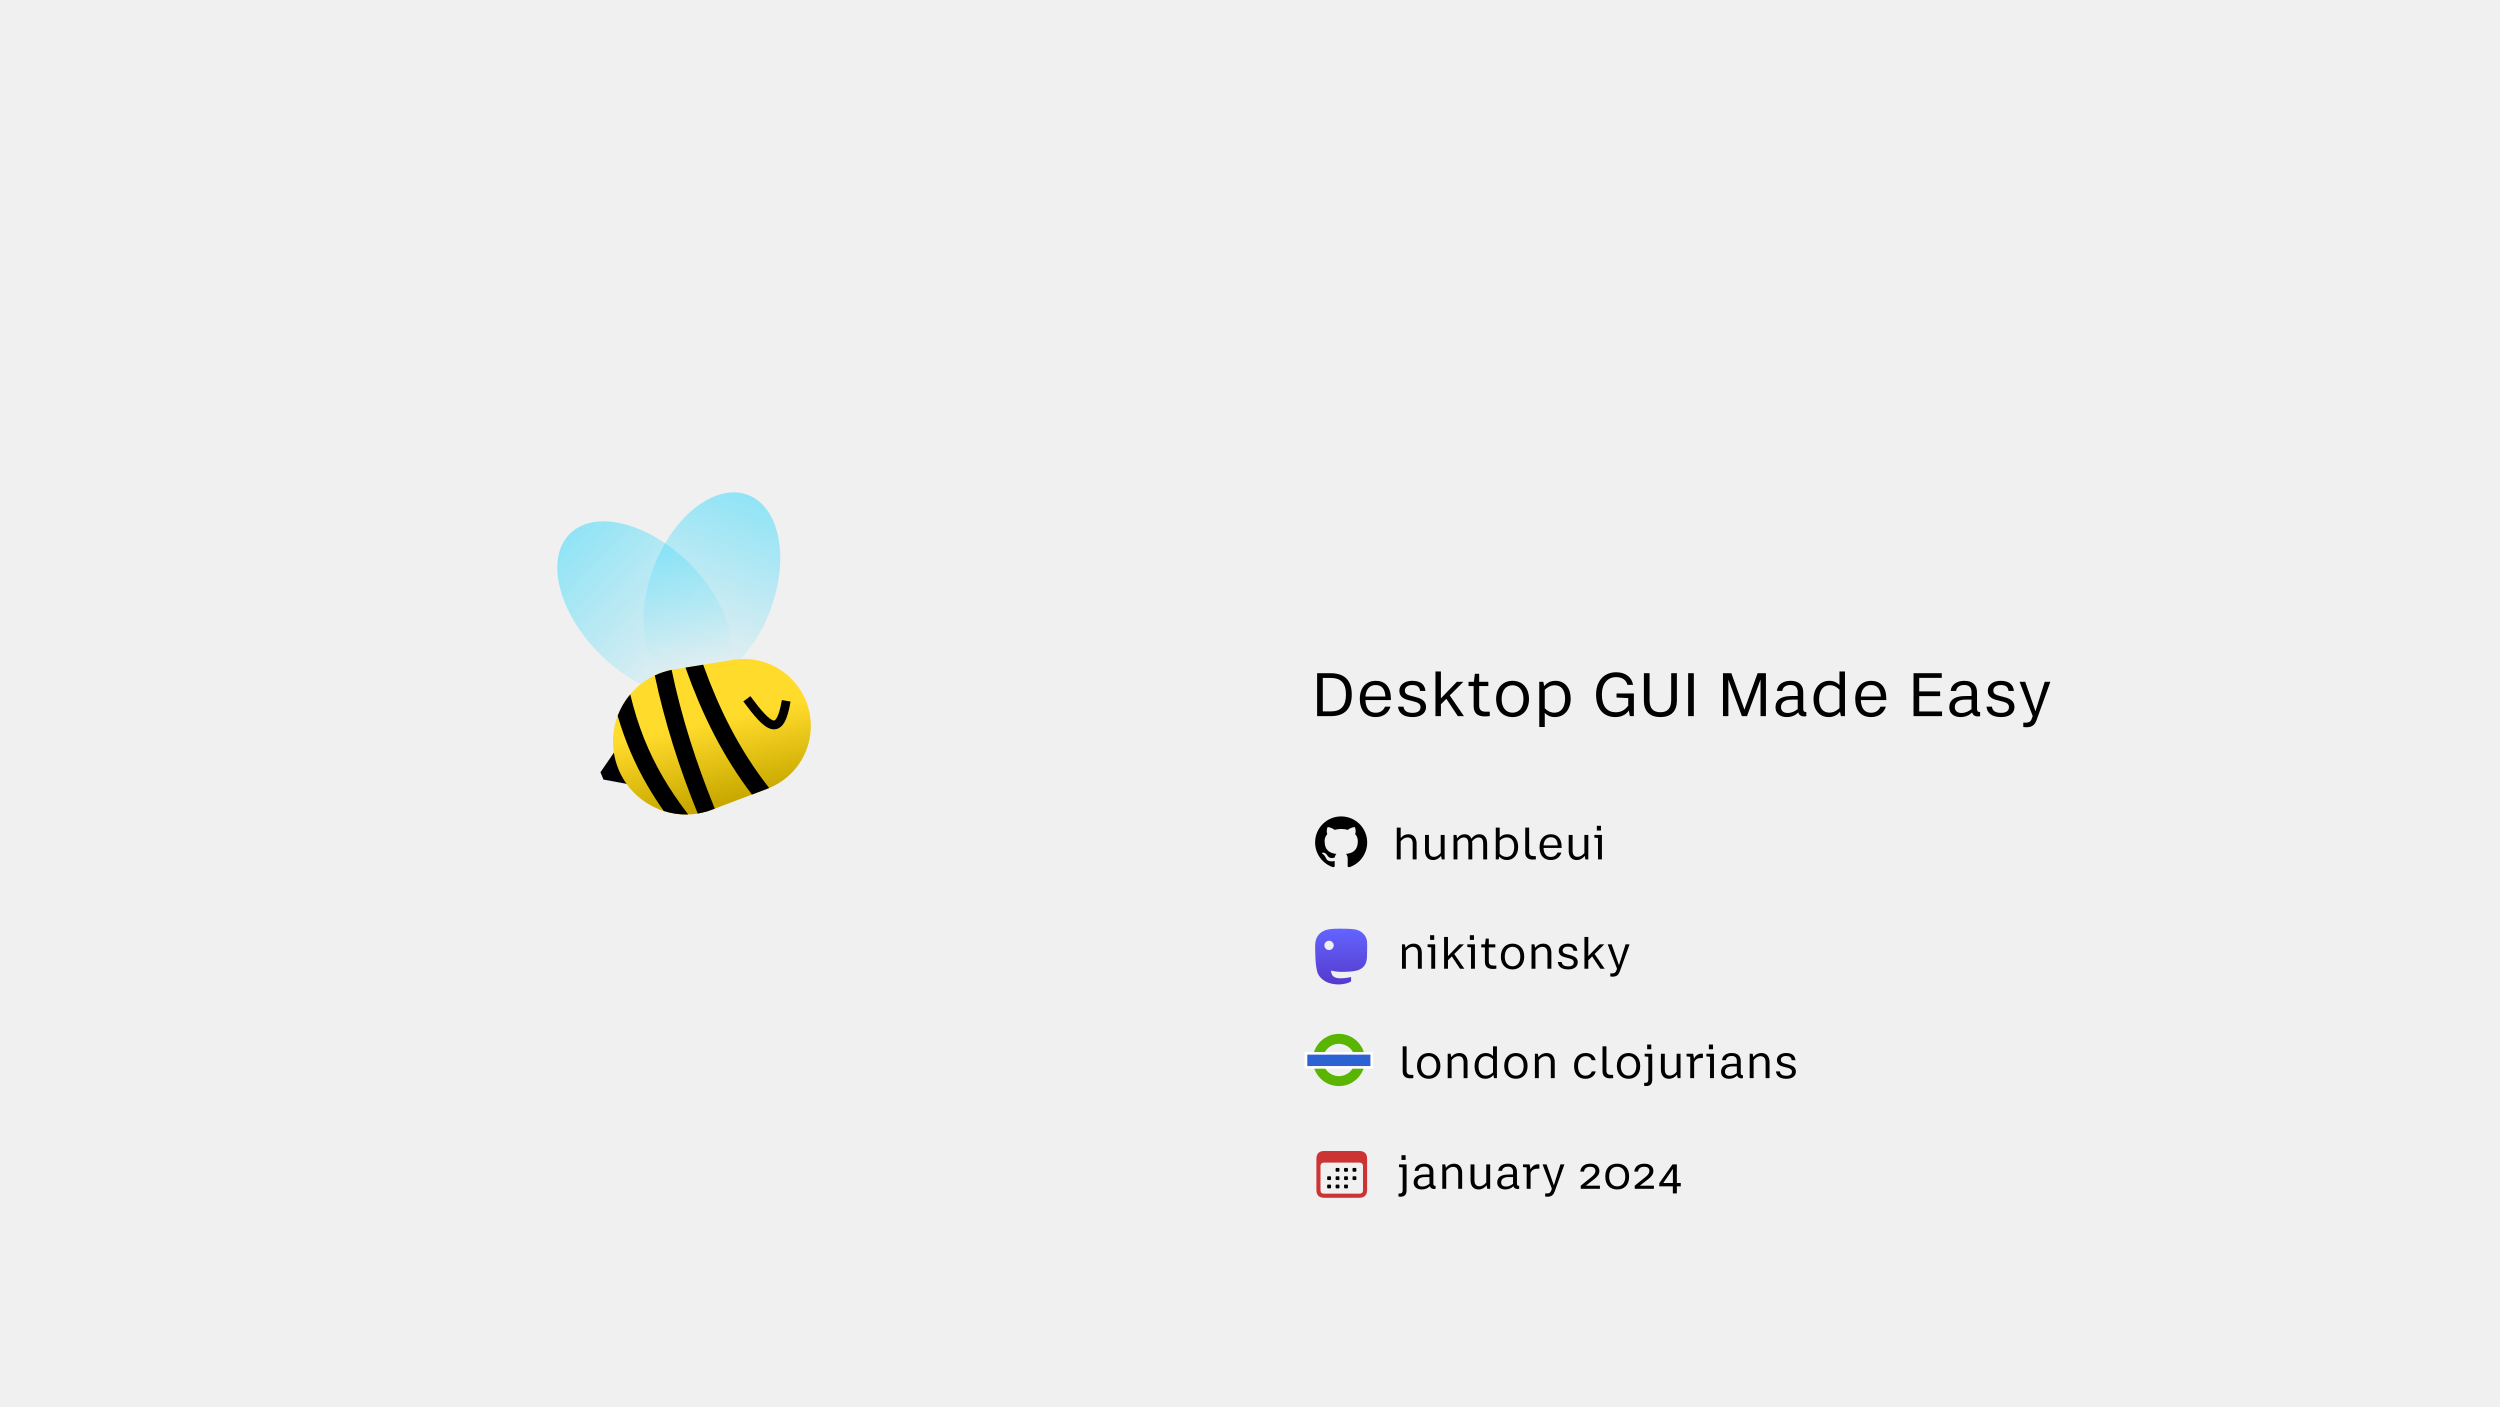
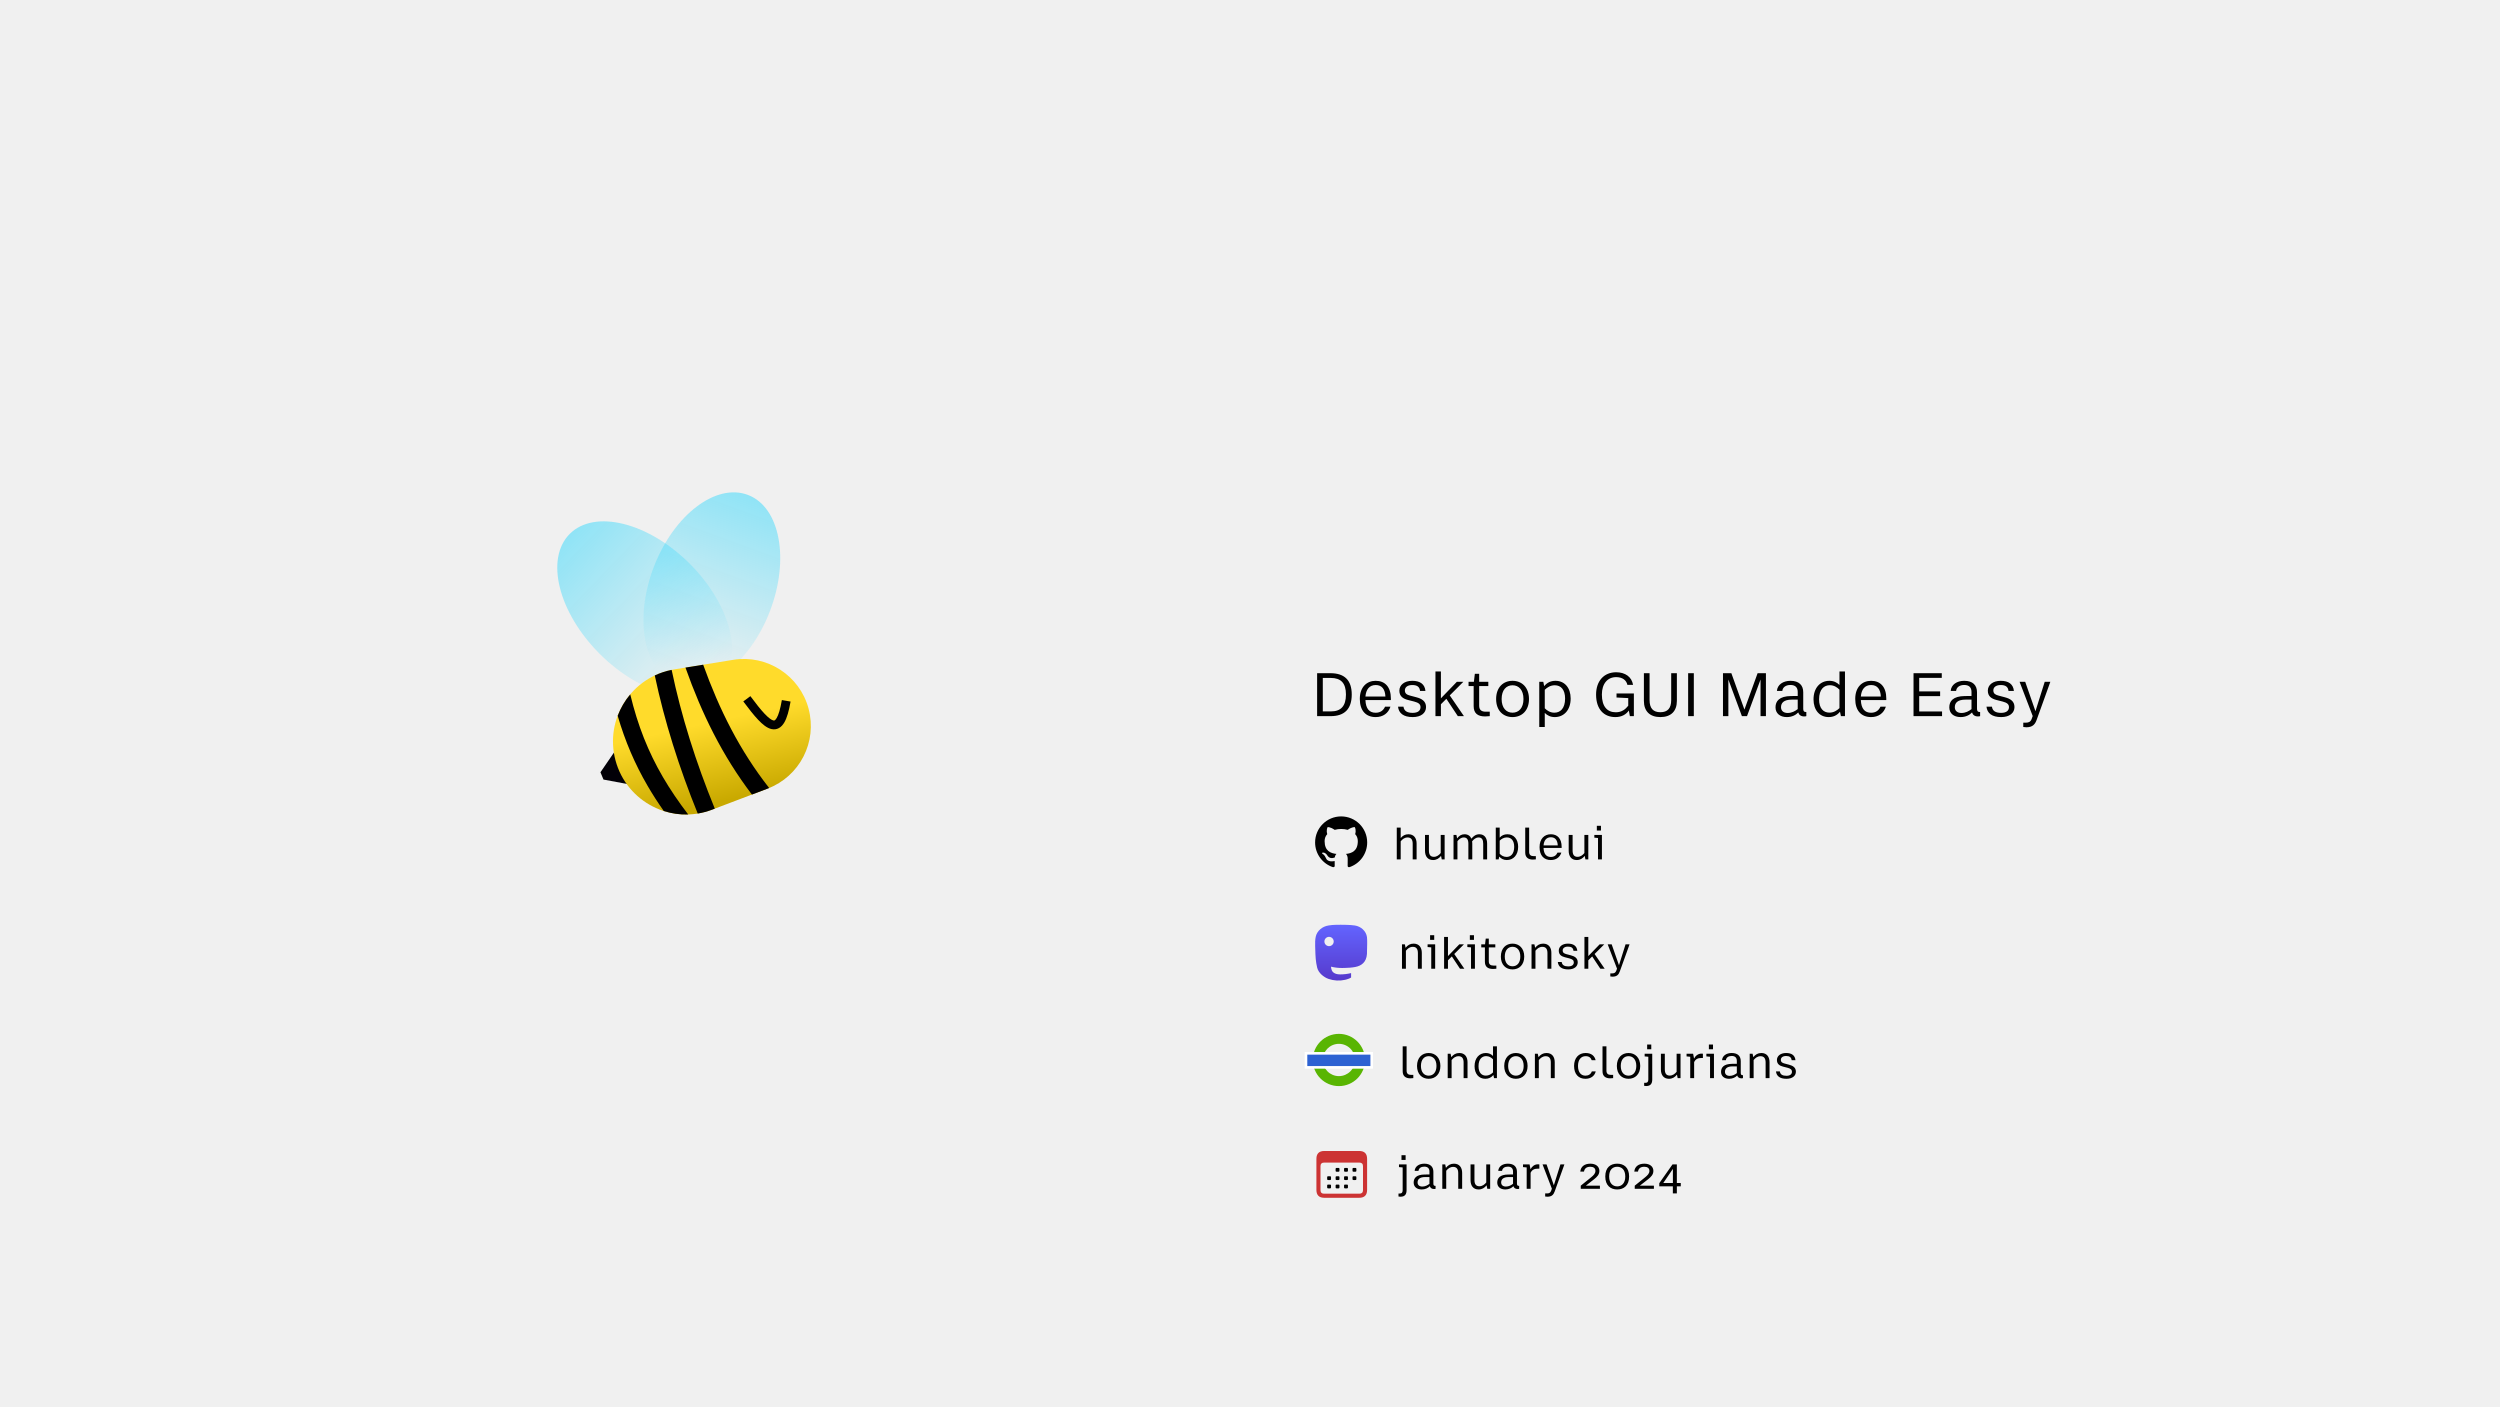
<svg xmlns="http://www.w3.org/2000/svg" width="1920" height="1080" viewBox="0 0 1920 1080" fill="none">
  <path fill-rule="evenodd" clip-rule="evenodd" d="M1030 627C1018.95 627 1010 635.95 1010 647C1010 655.85 1015.72 663.325 1023.67 665.975C1024.67 666.15 1025.05 665.55 1025.05 665.025C1025.05 664.55 1025.03 662.975 1025.03 661.3C1020 662.225 1018.7 660.075 1018.3 658.95C1018.07 658.375 1017.1 656.6 1016.25 656.125C1015.55 655.75 1014.55 654.825 1016.22 654.8C1017.8 654.775 1018.93 656.25 1019.3 656.85C1021.1 659.875 1023.98 659.025 1025.12 658.5C1025.3 657.2 1025.82 656.325 1026.4 655.825C1021.95 655.325 1017.3 653.6 1017.3 645.95C1017.3 643.775 1018.07 641.975 1019.35 640.575C1019.15 640.075 1018.45 638.025 1019.55 635.275C1019.55 635.275 1021.23 634.75 1025.05 637.325C1026.65 636.875 1028.35 636.65 1030.05 636.65C1031.75 636.65 1033.45 636.875 1035.05 637.325C1038.88 634.725 1040.55 635.275 1040.55 635.275C1041.65 638.025 1040.95 640.075 1040.75 640.575C1042.03 641.975 1042.8 643.75 1042.8 645.95C1042.8 653.625 1038.12 655.325 1033.68 655.825C1034.4 656.45 1035.03 657.65 1035.03 659.525C1035.03 662.2 1035 664.35 1035 665.025C1035 665.55 1035.38 666.175 1036.38 665.975C1040.35 664.635 1043.8 662.083 1046.24 658.679C1048.68 655.275 1050 651.191 1050 647C1050 635.95 1041.05 627 1030 627Z" fill="black" />
  <path d="M1081.65 640.704C1085.87 640.704 1087.95 643.648 1087.95 647.808V660H1084.94V648C1084.94 644.992 1083.86 643.168 1081.04 643.168C1078.7 643.168 1077.04 644.512 1075.73 646.144V660H1072.72V635.584H1075.73V643.616C1077.26 641.792 1079.12 640.704 1081.65 640.704ZM1106.47 655.136V641.248H1109.48V660H1107.27L1106.72 657.312C1105.12 659.328 1103.2 660.512 1100.58 660.512C1096.48 660.512 1094.4 657.6 1094.4 653.408V641.248H1097.41V653.28C1097.41 656.576 1098.72 658.048 1101.22 658.048C1103.49 658.048 1105.19 656.672 1106.47 655.136ZM1136.15 640.704C1140.15 640.704 1142.11 643.68 1142.11 647.808V660H1139.1V648C1139.1 644.96 1138.14 643.168 1135.61 643.168C1133.4 643.168 1131.87 644.576 1130.59 646.112C1130.68 646.656 1130.71 647.2 1130.71 647.808V660H1127.71V648C1127.71 644.928 1126.71 643.168 1124.22 643.168C1122.11 643.168 1120.57 644.48 1119.32 646.016V660H1116.31V641.248H1118.52L1119.07 643.872C1120.57 641.888 1122.33 640.704 1124.76 640.704C1127.39 640.704 1129.15 642.016 1130.04 644.096C1131.61 642.112 1133.5 640.704 1136.15 640.704ZM1157.68 640.704C1162.61 640.704 1165.94 644.512 1165.94 650.368C1165.94 656.608 1162.32 660.512 1157.26 660.512C1154.7 660.512 1152.85 659.456 1151.41 657.856L1150.96 660H1148.75V635.584H1151.76V643.296C1153.33 641.536 1155.25 640.704 1157.68 640.704ZM1157.04 658.112C1160.18 658.112 1162.9 655.904 1162.9 650.368C1162.9 645.472 1160.56 643.136 1157.26 643.136C1154.9 643.136 1153.14 644.288 1151.76 645.6V655.68C1153.07 657.056 1154.8 658.112 1157.04 658.112ZM1177.77 657.504H1179.53V660C1178.7 660.096 1178.09 660.16 1177.23 660.16C1173.97 660.16 1171.34 658.72 1171.37 654.688V635.584H1174.38V654.24C1174.38 656.64 1175.76 657.504 1177.77 657.504ZM1199.34 650.368V651.232H1185.45C1185.64 656.032 1187.66 658.144 1191.02 658.144C1193.52 658.144 1195.21 656.96 1196.17 654.816H1199.12C1197.96 658.4 1195.08 660.512 1191.02 660.512C1185.68 660.512 1182.38 656.992 1182.38 650.592C1182.38 644.128 1186.16 640.704 1191.05 640.704C1196.14 640.704 1199.34 644.064 1199.34 650.368ZM1185.45 649.28H1196.36C1196.17 645.248 1194.41 643.008 1191.05 643.008C1187.63 643.008 1185.74 645.44 1185.45 649.28ZM1216.81 655.136V641.248H1219.82V660H1217.61L1217.07 657.312C1215.47 659.328 1213.55 660.512 1210.92 660.512C1206.83 660.512 1204.75 657.6 1204.75 653.408V641.248H1207.76V653.28C1207.76 656.576 1209.07 658.048 1211.56 658.048C1213.84 658.048 1215.53 656.672 1216.81 655.136ZM1226.37 634.208H1229.54V637.824H1226.37V634.208ZM1230.27 641.248V660H1227.27V643.584L1224.45 643.328V641.248H1230.27Z" fill="black" />
  <path d="M1017.13 919.906H1043.81C1047.89 919.906 1049.93 917.875 1049.93 913.852V890.004C1049.93 885.98 1047.89 883.949 1043.81 883.949H1017.13C1013.05 883.949 1011 885.961 1011 890.004V913.852C1011 917.895 1013.05 919.906 1017.13 919.906ZM1016.84 916.762C1015.1 916.762 1014.14 915.844 1014.14 914.027V895.609C1014.14 893.812 1015.1 892.875 1016.84 892.875H1044.07C1045.8 892.875 1046.78 893.812 1046.78 895.609V914.027C1046.78 915.844 1045.8 916.762 1044.07 916.762H1016.84Z" fill="#CC3333" />
  <path d="M1027.82 899.887H1026.66C1025.98 899.887 1025.75 899.691 1025.75 899.008V897.855C1025.75 897.172 1025.98 896.957 1026.66 896.957H1027.82C1028.5 896.957 1028.71 897.172 1028.71 897.855V899.008C1028.71 899.691 1028.5 899.887 1027.82 899.887Z" fill="black" />
  <path d="M1034.3 899.887H1033.15C1032.46 899.887 1032.23 899.691 1032.23 899.008V897.855C1032.23 897.172 1032.46 896.957 1033.15 896.957H1034.3C1034.98 896.957 1035.22 897.172 1035.22 897.855V899.008C1035.22 899.691 1034.98 899.887 1034.3 899.887Z" fill="black" />
  <path d="M1040.79 899.887H1039.63C1038.95 899.887 1038.73 899.691 1038.73 899.008V897.855C1038.73 897.172 1038.95 896.957 1039.63 896.957H1040.79C1041.47 896.957 1041.7 897.172 1041.7 897.855V899.008C1041.7 899.691 1041.47 899.887 1040.79 899.887Z" fill="black" />
  <path d="M1021.31 906.273H1020.18C1019.48 906.273 1019.26 906.078 1019.26 905.395V904.242C1019.26 903.559 1019.48 903.363 1020.18 903.363H1021.31C1022.02 903.363 1022.23 903.559 1022.23 904.242V905.395C1022.23 906.078 1022.02 906.273 1021.31 906.273Z" fill="black" />
  <path d="M1027.82 906.273H1026.66C1025.98 906.273 1025.75 906.078 1025.75 905.395V904.242C1025.75 903.559 1025.98 903.363 1026.66 903.363H1027.82C1028.5 903.363 1028.71 903.559 1028.71 904.242V905.395C1028.71 906.078 1028.5 906.273 1027.82 906.273Z" fill="black" />
  <path d="M1034.3 906.273H1033.15C1032.46 906.273 1032.23 906.078 1032.23 905.395V904.242C1032.23 903.559 1032.46 903.363 1033.15 903.363H1034.3C1034.98 903.363 1035.22 903.559 1035.22 904.242V905.395C1035.22 906.078 1034.98 906.273 1034.3 906.273Z" fill="black" />
  <path d="M1040.79 906.273H1039.63C1038.95 906.273 1038.73 906.078 1038.73 905.395V904.242C1038.73 903.559 1038.95 903.363 1039.63 903.363H1040.79C1041.47 903.363 1041.7 903.559 1041.7 904.242V905.395C1041.7 906.078 1041.47 906.273 1040.79 906.273Z" fill="black" />
  <path d="M1021.31 912.68H1020.18C1019.48 912.68 1019.26 912.465 1019.26 911.781V910.629C1019.26 909.945 1019.48 909.75 1020.18 909.75H1021.31C1022.02 909.75 1022.23 909.945 1022.23 910.629V911.781C1022.23 912.465 1022.02 912.68 1021.31 912.68Z" fill="black" />
  <path d="M1027.82 912.68H1026.66C1025.98 912.68 1025.75 912.465 1025.75 911.781V910.629C1025.75 909.945 1025.98 909.75 1026.66 909.75H1027.82C1028.5 909.75 1028.71 909.945 1028.71 910.629V911.781C1028.71 912.465 1028.5 912.68 1027.82 912.68Z" fill="black" />
  <path d="M1034.3 912.68H1033.15C1032.46 912.68 1032.23 912.465 1032.23 911.781V910.629C1032.23 909.945 1032.46 909.75 1033.15 909.75H1034.3C1034.98 909.75 1035.22 909.945 1035.22 910.629V911.781C1035.22 912.465 1034.98 912.68 1034.3 912.68Z" fill="black" />
  <path d="M1076.34 887.208H1079.51V890.824H1076.34V887.208ZM1080.25 894.248V913.992C1080.25 917.032 1079.16 919.08 1075.54 919.08C1074.9 919.08 1074.42 919.016 1074.04 918.92V916.616H1075.03C1076.44 916.616 1077.24 915.976 1077.24 914.056V896.584L1074.42 896.328V894.248H1080.25ZM1102.17 910.728H1102.52V913C1102.17 913.128 1101.72 913.16 1101.28 913.16C1099.55 913.16 1098.46 912.232 1098.11 910.984C1096.73 912.424 1094.62 913.512 1091.87 913.512C1088.09 913.512 1085.69 911.432 1085.69 908.2C1085.69 904.84 1087.71 902.088 1094.17 902.024L1097.82 901.992V899.784C1097.82 897.352 1096.51 895.976 1093.85 895.976C1091.39 895.976 1089.63 897.16 1089.4 899.24H1086.46C1086.68 895.848 1089.79 893.704 1093.85 893.704C1098.52 893.704 1100.83 896.104 1100.83 899.944V908.904C1100.83 910.088 1101.15 910.728 1102.17 910.728ZM1088.7 908.136C1088.7 910.088 1090.11 911.272 1092.32 911.272C1094.59 911.272 1096.38 910.28 1097.85 909.128L1097.82 908.968V903.976H1094.62C1090.04 903.976 1088.7 905.896 1088.7 908.136ZM1116.62 893.704C1120.85 893.704 1122.93 896.648 1122.93 900.808V913H1119.92V901C1119.92 897.992 1118.83 896.168 1116.01 896.168C1113.68 896.168 1112.01 897.512 1110.7 899.144V913H1107.69V894.248H1109.9L1110.48 896.904C1112.01 894.888 1113.97 893.704 1116.62 893.704ZM1141.44 908.136V894.248H1144.45V913H1142.24L1141.7 910.312C1140.1 912.328 1138.18 913.512 1135.55 913.512C1131.46 913.512 1129.38 910.6 1129.38 906.408V894.248H1132.38V906.28C1132.38 909.576 1133.7 911.048 1136.19 911.048C1138.46 911.048 1140.16 909.672 1141.44 908.136ZM1166.36 910.728H1166.71V913C1166.36 913.128 1165.91 913.16 1165.46 913.16C1163.74 913.16 1162.65 912.232 1162.3 910.984C1160.92 912.424 1158.81 913.512 1156.06 913.512C1152.28 913.512 1149.88 911.432 1149.88 908.2C1149.88 904.84 1151.9 902.088 1158.36 902.024L1162.01 901.992V899.784C1162.01 897.352 1160.7 895.976 1158.04 895.976C1155.58 895.976 1153.82 897.16 1153.59 899.24H1150.65C1150.87 895.848 1153.98 893.704 1158.04 893.704C1162.71 893.704 1165.02 896.104 1165.02 899.944V908.904C1165.02 910.088 1165.34 910.728 1166.36 910.728ZM1152.89 908.136C1152.89 910.088 1154.3 911.272 1156.5 911.272C1158.78 911.272 1160.57 910.28 1162.04 909.128L1162.01 908.968V903.976H1158.81C1154.23 903.976 1152.89 905.896 1152.89 908.136ZM1181 894.184C1181.55 894.184 1181.93 894.216 1182.22 894.248V897.544H1180.94C1178.7 897.544 1176.65 898.184 1175.5 900.712V913H1172.49V896.584L1169.67 896.328V894.248H1174.7L1175.43 897.992C1176.59 895.72 1178.67 894.184 1181 894.184ZM1188.39 919.08C1187.81 919.08 1187.14 919.016 1186.69 918.92V916.552H1188.19C1189.51 916.552 1190.66 916.2 1191.27 914.536L1191.84 912.936L1184.67 894.248H1187.75L1193.35 910.312L1198.4 894.248H1201.47L1194.02 914.984C1193.12 917.512 1191.75 919.08 1188.39 919.08ZM1224.13 905.768L1217.92 910.6H1228.74V913H1214.02V910.6L1221.76 904.36C1223.81 902.696 1225.28 901.32 1225.28 899.24C1225.28 897.192 1223.81 896.072 1221.38 896.072C1218.5 896.072 1216.9 897.352 1216.51 899.784H1213.66C1214.02 895.944 1216.9 893.704 1221.38 893.704C1225.66 893.704 1228.32 895.944 1228.32 899.24C1228.32 902.088 1226.56 903.848 1224.13 905.768ZM1242 913.512C1236.95 913.512 1232.85 910.472 1232.85 903.56C1232.85 896.552 1236.92 893.704 1242 893.704C1247.09 893.704 1251.16 896.552 1251.16 903.56C1251.16 910.472 1247.09 913.512 1242 913.512ZM1242.04 911.144C1245.24 911.144 1248.21 908.936 1248.21 903.56C1248.21 898.152 1245.3 896.072 1242 896.072C1238.74 896.072 1235.83 898.088 1235.83 903.56C1235.83 908.904 1238.77 911.144 1242.04 911.144ZM1265.6 905.768L1259.39 910.6H1270.2V913H1255.48V910.6L1263.23 904.36C1265.28 902.696 1266.75 901.32 1266.75 899.24C1266.75 897.192 1265.28 896.072 1262.84 896.072C1259.96 896.072 1258.36 897.352 1257.98 899.784H1255.13C1255.48 895.944 1258.36 893.704 1262.84 893.704C1267.13 893.704 1269.79 895.944 1269.79 899.24C1269.79 902.088 1268.03 903.848 1265.6 905.768ZM1287.82 908.552H1290.83V911.08H1287.82V916.552H1284.75V911.08H1274.32V908.712L1284.49 894.248H1287.82V908.552ZM1284.78 897.704L1277.39 908.552H1284.78V897.704Z" fill="black" />
  <ellipse cx="546.701" cy="452.421" rx="77.444" ry="47.709" transform="rotate(-68.9199 546.701 452.421)" fill="url(#paint0_linear_1_3)" />
  <ellipse cx="495.165" cy="467.571" rx="81.412" ry="48.929" transform="rotate(-135 495.165 467.571)" fill="url(#paint1_linear_1_3)" />
  <path d="M474.328 573.887L461.147 593.1L463.473 598.697L488.283 603.348L474.328 573.887Z" fill="#020007" />
  <path d="M589.52 605.656C614.219 596.289 627.813 569.742 620.976 544.228C614.14 518.713 589.093 502.519 563.021 506.757L517.864 514.097C485.096 519.423 464.104 551.893 472.696 583.959C481.288 616.026 515.703 633.649 546.744 621.878L589.52 605.656Z" fill="url(#paint2_linear_1_3)" />
  <path d="M590.706 605.189C590.314 605.349 589.919 605.504 589.521 605.655L577.478 610.222C554.718 580.312 538.942 548.051 526.433 512.703L540.04 510.492C552.504 545.191 568.147 576.387 590.706 605.189Z" fill="black" />
  <path d="M502.867 518.74C506.906 516.833 511.24 515.382 515.819 514.467C523.173 549.751 534.359 585.321 548.963 621.036L546.744 621.877C543.148 623.241 539.506 624.21 535.864 624.808C521.463 589.384 510.316 553.98 502.867 518.74Z" fill="black" />
  <path d="M528.543 625.517C522.106 625.712 515.767 624.783 509.779 622.861C505.295 616.48 501.168 610.082 497.375 603.569C487.61 586.808 480.114 569.399 474.369 549.694C476.633 543.701 479.906 538.136 484.025 533.252C489.852 557.466 497.932 577.601 509.086 596.747C514.72 606.418 521.161 615.877 528.543 625.517Z" fill="black" />
  <path fill-rule="evenodd" clip-rule="evenodd" d="M582.317 552.857C578.915 549.271 575.104 544.41 570.852 538.692L576.29 534.648C580.526 540.346 584.132 544.924 587.233 548.192C590.47 551.604 592.648 553.021 593.971 553.314C594.458 553.422 594.713 553.353 594.944 553.225C595.26 553.05 595.816 552.588 596.5 551.42C597.908 549.014 599.266 544.661 600.468 537.649L607.148 538.793C605.924 545.934 604.412 551.319 602.348 554.843C601.297 556.64 599.966 558.191 598.226 559.154C596.401 560.165 594.431 560.358 592.502 559.93C588.994 559.151 585.584 556.3 582.317 552.857Z" fill="black" />
  <path d="M1011.55 517.015H1021.76C1032.52 517.015 1038.14 522.37 1038.14 533.395C1038.14 544.555 1032.52 550 1021.99 550H1011.55V517.015ZM1022.03 520.66H1015.91V546.355H1022.26C1029.72 546.355 1033.69 542.35 1033.69 533.395C1033.69 524.485 1029.72 520.66 1022.03 520.66ZM1068.19 536.455V537.67H1048.66C1048.93 544.42 1051.76 547.39 1056.49 547.39C1060 547.39 1062.38 545.725 1063.73 542.71H1067.87C1066.25 547.75 1062.2 550.72 1056.49 550.72C1048.97 550.72 1044.34 545.77 1044.34 536.77C1044.34 527.68 1049.65 522.865 1056.53 522.865C1063.69 522.865 1068.19 527.59 1068.19 536.455ZM1048.66 534.925H1064C1063.73 529.255 1061.26 526.105 1056.53 526.105C1051.72 526.105 1049.06 529.525 1048.66 534.925ZM1084.97 550.72C1077.86 550.72 1074.22 547.75 1073.68 542.71H1077.86C1078.31 546.085 1080.74 547.48 1084.97 547.48C1089.07 547.48 1090.96 545.635 1090.96 543.115C1090.96 540.865 1089.52 539.695 1086.1 538.795L1081.33 537.58C1077.68 536.635 1074.71 534.88 1074.71 530.425C1074.71 526.06 1078.58 522.865 1084.61 522.865C1090.64 522.865 1094.24 525.43 1094.74 530.65H1090.6C1090.28 527.41 1088.21 526.105 1084.61 526.105C1080.92 526.105 1078.94 527.86 1078.94 530.2C1078.94 532.945 1080.83 533.62 1083.04 534.25L1087.81 535.51C1091.9 536.59 1095.19 538.48 1095.19 543.025C1095.19 547.525 1091.45 550.72 1084.97 550.72ZM1124.3 550H1119.62L1110.8 536.68L1106.62 540.865V550H1102.43V515.665H1106.62V536.32L1118.86 523.63H1123.85L1113.41 534.07L1124.3 550ZM1140.99 546.58H1144.14V550C1143.11 550.135 1141.76 550.225 1140.54 550.225C1134.87 550.225 1131.77 547.795 1131.77 542.305V526.915H1127.85V523.63H1131.95L1132.67 517.465H1136V523.63H1143.02V526.915H1136V541.945C1136 545.185 1137.71 546.58 1140.99 546.58ZM1161.62 550.72C1154.46 550.72 1149.02 545.77 1149.02 536.86C1149.02 527.815 1154.55 522.865 1161.62 522.865C1168.73 522.865 1174.26 527.86 1174.26 536.86C1174.26 545.77 1168.77 550.72 1161.62 550.72ZM1161.62 547.345C1166.43 547.345 1170.03 543.745 1170.03 536.86C1170.03 529.885 1166.43 526.285 1161.62 526.285C1156.85 526.285 1153.25 529.885 1153.25 536.86C1153.25 543.745 1156.85 547.345 1161.62 547.345ZM1194.66 522.865C1201.59 522.865 1206.27 528.22 1206.27 536.455C1206.27 545.23 1201.18 550.72 1194.07 550.72C1190.79 550.72 1188.31 549.46 1186.38 547.525V558.325H1182.15V523.63H1185.25L1185.93 526.96C1188.22 524.17 1191.06 522.865 1194.66 522.865ZM1193.76 547.345C1198.17 547.345 1201.99 544.24 1201.99 536.455C1201.99 529.57 1198.71 526.285 1194.07 526.285C1190.79 526.285 1188.36 527.86 1186.38 529.75V543.97C1188.27 545.86 1190.65 547.345 1193.76 547.345ZM1241.49 535.69V532.585H1254.81V550H1251.75L1250.94 545.68C1248.92 548.56 1245.63 550.72 1240.59 550.72C1231.91 550.72 1225.79 544.825 1225.79 533.44C1225.79 523.045 1231.82 516.295 1241.22 516.295C1248.06 516.295 1253.19 519.805 1254.18 525.97H1249.82C1249.14 522.55 1246.17 520.03 1241.22 520.03C1234.65 520.03 1230.24 524.98 1230.24 533.44C1230.24 542.53 1234.29 547.03 1240.95 547.03C1245.63 547.03 1248.42 544.645 1250.49 541.99V536.14L1241.49 535.69ZM1275.15 550.72C1267.1 550.72 1262.51 546.265 1262.51 538.255V517.015H1266.87V537.67C1266.87 544.015 1269.66 546.985 1275.15 546.985C1280.69 546.985 1283.48 544.015 1283.48 537.67V517.015H1287.84V538.255C1287.84 546.265 1283.25 550.72 1275.15 550.72ZM1300.85 550H1296.49V517.015H1300.85V550ZM1327.39 550H1323.25V517.015H1329.68L1339.72 544.96L1349.84 517.015H1356.23V550H1352.09V521.875L1341.7 550H1337.78L1327.39 521.875V550ZM1386.77 546.805H1387.26V550C1386.77 550.18 1386.14 550.225 1385.51 550.225C1383.08 550.225 1381.55 548.92 1381.05 547.165C1379.12 549.19 1376.15 550.72 1372.28 550.72C1366.97 550.72 1363.59 547.795 1363.59 543.25C1363.59 538.525 1366.43 534.655 1375.52 534.565L1380.65 534.52V531.415C1380.65 527.995 1378.8 526.06 1375.07 526.06C1371.6 526.06 1369.13 527.725 1368.81 530.65H1364.67C1364.99 525.88 1369.35 522.865 1375.07 522.865C1381.64 522.865 1384.88 526.24 1384.88 531.64V544.24C1384.88 545.905 1385.33 546.805 1386.77 546.805ZM1367.82 543.16C1367.82 545.905 1369.8 547.57 1372.91 547.57C1376.1 547.57 1378.62 546.175 1380.69 544.555L1380.65 544.33V537.31H1376.15C1369.71 537.31 1367.82 540.01 1367.82 543.16ZM1412.71 526.06V515.665H1416.94V550H1413.84L1413.12 546.625C1410.82 549.37 1408.03 550.72 1404.39 550.72C1397.46 550.72 1392.78 545.365 1392.78 537.13C1392.78 528.355 1397.86 522.865 1404.97 522.865C1408.3 522.865 1410.78 524.125 1412.71 526.06ZM1404.97 547.3C1408.3 547.3 1410.78 545.68 1412.71 543.835V529.66C1410.82 527.725 1408.44 526.24 1405.29 526.24C1400.88 526.24 1397.05 529.345 1397.05 537.13C1397.05 544.015 1400.34 547.3 1404.97 547.3ZM1448.67 536.455V537.67H1429.14C1429.41 544.42 1432.24 547.39 1436.97 547.39C1440.48 547.39 1442.86 545.725 1444.21 542.71H1448.35C1446.73 547.75 1442.68 550.72 1436.97 550.72C1429.45 550.72 1424.82 545.77 1424.82 536.77C1424.82 527.68 1430.13 522.865 1437.01 522.865C1444.17 522.865 1448.67 527.59 1448.67 536.455ZM1429.14 534.925H1444.48C1444.21 529.255 1441.74 526.105 1437.01 526.105C1432.2 526.105 1429.54 529.525 1429.14 534.925ZM1491.5 550H1469.59V517.015H1491.28V520.615H1473.95V531.01H1490.02V534.61H1473.95V546.4H1491.5V550ZM1520.23 546.805H1520.73V550C1520.23 550.18 1519.6 550.225 1518.97 550.225C1516.54 550.225 1515.01 548.92 1514.52 547.165C1512.58 549.19 1509.61 550.72 1505.74 550.72C1500.43 550.72 1497.06 547.795 1497.06 543.25C1497.06 538.525 1499.89 534.655 1508.98 534.565L1514.11 534.52V531.415C1514.11 527.995 1512.27 526.06 1508.53 526.06C1505.07 526.06 1502.59 527.725 1502.28 530.65H1498.14C1498.45 525.88 1502.82 522.865 1508.53 522.865C1515.1 522.865 1518.34 526.24 1518.34 531.64V544.24C1518.34 545.905 1518.79 546.805 1520.23 546.805ZM1501.29 543.16C1501.29 545.905 1503.27 547.57 1506.37 547.57C1509.57 547.57 1512.09 546.175 1514.16 544.555L1514.11 544.33V537.31H1509.61C1503.18 537.31 1501.29 540.01 1501.29 543.16ZM1536.91 550.72C1529.8 550.72 1526.15 547.75 1525.61 542.71H1529.8C1530.25 546.085 1532.68 547.48 1536.91 547.48C1541 547.48 1542.89 545.635 1542.89 543.115C1542.89 540.865 1541.45 539.695 1538.03 538.795L1533.26 537.58C1529.62 536.635 1526.65 534.88 1526.65 530.425C1526.65 526.06 1530.52 522.865 1536.55 522.865C1542.58 522.865 1546.18 525.43 1546.67 530.65H1542.53C1542.22 527.41 1540.15 526.105 1536.55 526.105C1532.86 526.105 1530.88 527.86 1530.88 530.2C1530.88 532.945 1532.77 533.62 1534.97 534.25L1539.74 535.51C1543.84 536.59 1547.12 538.48 1547.12 543.025C1547.12 547.525 1543.39 550.72 1536.91 550.72ZM1556.26 558.55C1555.45 558.55 1554.5 558.46 1553.87 558.325V554.995H1555.99C1557.83 554.995 1559.45 554.5 1560.31 552.16L1561.12 549.91L1551.04 523.63H1555.36L1563.23 546.22L1570.34 523.63H1574.66L1564.18 552.79C1562.92 556.345 1560.98 558.55 1556.26 558.55Z" fill="black" />
  <path d="M1085.65 724.704C1089.87 724.704 1091.95 727.648 1091.95 731.808V744H1088.94V732C1088.94 728.992 1087.86 727.168 1085.04 727.168C1082.7 727.168 1081.04 728.512 1079.73 730.144V744H1076.72V725.248H1078.93L1079.5 727.904C1081.04 725.888 1082.99 724.704 1085.65 724.704ZM1098.31 718.208H1101.48V721.824H1098.31V718.208ZM1102.21 725.248V744H1099.2V727.584L1096.39 727.328V725.248H1102.21ZM1124.62 744H1121.29L1115.02 734.528L1112.04 737.504V744H1109.06V719.584H1112.04V734.272L1120.74 725.248H1124.3L1116.87 732.672L1124.62 744ZM1128.84 718.208H1132.01V721.824H1128.84V718.208ZM1132.74 725.248V744H1129.74V727.584L1126.92 727.328V725.248H1132.74ZM1146.96 741.568H1149.2V744C1148.46 744.096 1147.5 744.16 1146.64 744.16C1142.6 744.16 1140.4 742.432 1140.4 738.528V727.584H1137.61V725.248H1140.52L1141.04 720.864H1143.4V725.248H1148.4V727.584H1143.4V738.272C1143.4 740.576 1144.62 741.568 1146.96 741.568ZM1161.62 744.512C1156.53 744.512 1152.66 740.992 1152.66 734.656C1152.66 728.224 1156.6 724.704 1161.62 724.704C1166.68 724.704 1170.61 728.256 1170.61 734.656C1170.61 740.992 1166.71 744.512 1161.62 744.512ZM1161.62 742.112C1165.04 742.112 1167.6 739.552 1167.6 734.656C1167.6 729.696 1165.04 727.136 1161.62 727.136C1158.23 727.136 1155.67 729.696 1155.67 734.656C1155.67 739.552 1158.23 742.112 1161.62 742.112ZM1185.15 724.704C1189.37 724.704 1191.45 727.648 1191.45 731.808V744H1188.44V732C1188.44 728.992 1187.36 727.168 1184.54 727.168C1182.2 727.168 1180.54 728.512 1179.23 730.144V744H1176.22V725.248H1178.43L1179 727.904C1180.54 725.888 1182.49 724.704 1185.15 724.704ZM1204.43 744.512C1199.38 744.512 1196.78 742.4 1196.4 738.816H1199.38C1199.7 741.216 1201.42 742.208 1204.43 742.208C1207.34 742.208 1208.69 740.896 1208.69 739.104C1208.69 737.504 1207.66 736.672 1205.23 736.032L1201.84 735.168C1199.25 734.496 1197.14 733.248 1197.14 730.08C1197.14 726.976 1199.89 724.704 1204.18 724.704C1208.46 724.704 1211.02 726.528 1211.38 730.24H1208.43C1208.21 727.936 1206.74 727.008 1204.18 727.008C1201.55 727.008 1200.14 728.256 1200.14 729.92C1200.14 731.872 1201.49 732.352 1203.06 732.8L1206.45 733.696C1209.36 734.464 1211.7 735.808 1211.7 739.04C1211.7 742.24 1209.04 744.512 1204.43 744.512ZM1232.4 744H1229.07L1222.8 734.528L1219.82 737.504V744H1216.85V719.584H1219.82V734.272L1228.53 725.248H1232.08L1224.65 732.672L1232.4 744ZM1238.41 750.08C1237.84 750.08 1237.16 750.016 1236.72 749.92V747.552H1238.22C1239.53 747.552 1240.68 747.2 1241.29 745.536L1241.87 743.936L1234.7 725.248H1237.77L1243.37 741.312L1248.43 725.248H1251.5L1244.04 745.984C1243.15 748.512 1241.77 750.08 1238.41 750.08Z" fill="black" />
-   <path fill-rule="evenodd" clip-rule="evenodd" d="M1040.5 713.765C1045.23 714.469 1049.22 718.097 1049.84 722.702C1050.11 725.441 1049.97 729.556 1049.91 731.557C1049.89 732.054 1049.88 732.421 1049.88 732.603C1049.88 732.872 1049.84 735.327 1049.83 735.586C1049.41 742.166 1045.33 744.764 1041.04 745.592C1041 745.606 1040.95 745.616 1040.89 745.627C1040.88 745.629 1040.86 745.632 1040.85 745.635C1038.13 746.169 1035.22 746.311 1032.46 746.389C1031.8 746.406 1031.14 746.406 1030.48 746.406C1027.73 746.407 1024.99 746.08 1022.32 745.432C1022.31 745.429 1022.29 745.428 1022.28 745.431C1022.26 745.435 1022.25 745.441 1022.24 745.45C1022.23 745.46 1022.22 745.471 1022.21 745.485C1022.21 745.498 1022.2 745.513 1022.2 745.528C1022.28 746.402 1022.47 747.262 1022.77 748.087C1023.14 749.042 1024.43 751.334 1029.23 751.334C1032.03 751.34 1034.81 751.013 1037.53 750.36C1037.54 750.357 1037.55 750.357 1037.57 750.36C1037.58 750.363 1037.59 750.369 1037.61 750.378C1037.62 750.387 1037.63 750.398 1037.63 750.411C1037.64 750.424 1037.64 750.438 1037.64 750.452V753.682C1037.64 753.697 1037.64 753.712 1037.63 753.725C1037.62 753.739 1037.61 753.75 1037.6 753.759C1036.75 754.378 1035.61 754.742 1034.61 755.061C1034.56 755.075 1034.52 755.089 1034.48 755.104C1034.02 755.248 1033.56 755.374 1033.09 755.483C1028.86 756.454 1024.43 756.219 1020.32 754.805C1016.48 753.45 1012.55 750.127 1011.58 746.133C1011.07 743.971 1010.7 741.775 1010.49 739.561C1010.27 737.14 1010.2 734.715 1010.13 732.287C1010.1 731.372 1010.07 730.457 1010.04 729.541C1009.95 727.208 1010 724.664 1010.49 722.369C1011.51 717.71 1015.71 714.449 1020.31 713.765C1020.4 713.751 1020.51 713.733 1020.63 713.711C1021.54 713.55 1023.44 713.214 1029.62 713.214H1029.67C1036.68 713.214 1039.7 713.647 1040.5 713.765ZM1020.71 729.643C1022.69 729.643 1024.29 728.044 1024.29 726.071C1024.29 724.099 1022.69 722.5 1020.71 722.5C1018.74 722.5 1017.14 724.099 1017.14 726.071C1017.14 728.044 1018.74 729.643 1020.71 729.643Z" fill="url(#paint3_linear_1_3)" />
+   <path fill-rule="evenodd" clip-rule="evenodd" d="M1040.5 710.765C1045.23 711.469 1049.22 715.097 1049.84 719.702C1050.11 722.441 1049.97 726.556 1049.91 728.557C1049.89 729.054 1049.88 729.421 1049.88 729.603C1049.88 729.872 1049.84 732.327 1049.83 732.586C1049.41 739.166 1045.33 741.764 1041.04 742.592C1041 742.606 1040.95 742.616 1040.89 742.627C1040.88 742.629 1040.86 742.632 1040.85 742.635C1038.13 743.169 1035.22 743.311 1032.46 743.389C1031.8 743.406 1031.14 743.406 1030.48 743.406C1027.73 743.407 1024.99 743.08 1022.32 742.432C1022.31 742.429 1022.29 742.428 1022.28 742.431C1022.26 742.435 1022.25 742.441 1022.24 742.45C1022.23 742.46 1022.22 742.471 1022.21 742.485C1022.21 742.498 1022.2 742.513 1022.2 742.528C1022.28 743.402 1022.47 744.262 1022.77 745.087C1023.14 746.042 1024.43 748.334 1029.23 748.334C1032.03 748.34 1034.81 748.013 1037.53 747.36C1037.54 747.357 1037.55 747.357 1037.57 747.36C1037.58 747.363 1037.59 747.369 1037.61 747.378C1037.62 747.387 1037.63 747.398 1037.63 747.411C1037.64 747.424 1037.64 747.438 1037.64 747.452V750.682C1037.64 750.697 1037.64 750.712 1037.63 750.725C1037.62 750.739 1037.61 750.75 1037.6 750.759C1036.75 751.378 1035.61 751.742 1034.61 752.061C1034.56 752.075 1034.52 752.089 1034.48 752.104C1034.02 752.248 1033.56 752.374 1033.09 752.483C1028.86 753.454 1024.43 753.219 1020.32 751.805C1016.48 750.45 1012.55 747.127 1011.58 743.133C1011.07 740.971 1010.7 738.775 1010.49 736.561C1010.27 734.14 1010.2 731.715 1010.13 729.287C1010.1 728.372 1010.07 727.457 1010.04 726.541C1009.95 724.208 1010 721.664 1010.49 719.369C1011.51 714.71 1015.71 711.449 1020.31 710.765C1020.4 710.751 1020.51 710.733 1020.63 710.711C1021.54 710.55 1023.44 710.214 1029.62 710.214H1029.67C1036.68 710.214 1039.7 710.647 1040.5 710.765ZM1020.71 726.643C1022.69 726.643 1024.29 725.044 1024.29 723.071C1024.29 721.099 1022.69 719.5 1020.71 719.5C1018.74 719.5 1017.14 721.099 1017.14 723.071C1017.14 725.044 1018.74 726.643 1020.71 726.643Z" fill="url(#paint3_linear_1_3)" />
  <path d="M1083.66 825.504H1085.42V828C1084.59 828.096 1083.98 828.16 1083.12 828.16C1079.86 828.16 1077.23 826.72 1077.26 822.688V803.584H1080.27V822.24C1080.27 824.64 1081.65 825.504 1083.66 825.504ZM1097.23 828.512C1092.14 828.512 1088.27 824.992 1088.27 818.656C1088.27 812.224 1092.21 808.704 1097.23 808.704C1102.29 808.704 1106.22 812.256 1106.22 818.656C1106.22 824.992 1102.32 828.512 1097.23 828.512ZM1097.23 826.112C1100.65 826.112 1103.21 823.552 1103.21 818.656C1103.21 813.696 1100.65 811.136 1097.23 811.136C1093.84 811.136 1091.28 813.696 1091.28 818.656C1091.28 823.552 1093.84 826.112 1097.23 826.112ZM1120.76 808.704C1124.98 808.704 1127.06 811.648 1127.06 815.808V828H1124.05V816C1124.05 812.992 1122.97 811.168 1120.15 811.168C1117.81 811.168 1116.15 812.512 1114.84 814.144V828H1111.83V809.248H1114.04L1114.61 811.904C1116.15 809.888 1118.1 808.704 1120.76 808.704ZM1146.63 810.976V803.584H1149.64V828H1147.43L1146.92 825.6C1145.29 827.552 1143.31 828.512 1140.71 828.512C1135.79 828.512 1132.46 824.704 1132.46 818.848C1132.46 812.608 1136.07 808.704 1141.13 808.704C1143.5 808.704 1145.26 809.6 1146.63 810.976ZM1141.13 826.08C1143.5 826.08 1145.26 824.928 1146.63 823.616V813.536C1145.29 812.16 1143.59 811.104 1141.35 811.104C1138.22 811.104 1135.5 813.312 1135.5 818.848C1135.5 823.744 1137.83 826.08 1141.13 826.08ZM1164.2 828.512C1159.11 828.512 1155.24 824.992 1155.24 818.656C1155.24 812.224 1159.17 808.704 1164.2 808.704C1169.25 808.704 1173.19 812.256 1173.19 818.656C1173.19 824.992 1169.29 828.512 1164.2 828.512ZM1164.2 826.112C1167.62 826.112 1170.18 823.552 1170.18 818.656C1170.18 813.696 1167.62 811.136 1164.2 811.136C1160.81 811.136 1158.25 813.696 1158.25 818.656C1158.25 823.552 1160.81 826.112 1164.2 826.112ZM1187.73 808.704C1191.95 808.704 1194.03 811.648 1194.03 815.808V828H1191.02V816C1191.02 812.992 1189.94 811.168 1187.12 811.168C1184.78 811.168 1183.12 812.512 1181.81 814.144V828H1178.8V809.248H1181.01L1181.58 811.904C1183.12 809.888 1185.07 808.704 1187.73 808.704ZM1217.63 828.512C1212.29 828.512 1208.89 824.96 1208.89 818.656C1208.89 812.448 1212.48 808.704 1217.73 808.704C1222.21 808.704 1224.67 810.944 1225.44 814.24H1222.43C1221.76 812.416 1220.51 811.136 1217.73 811.136C1214.33 811.136 1211.9 813.76 1211.9 818.656C1211.9 823.616 1214.27 826.112 1217.63 826.112C1219.9 826.112 1221.82 824.992 1222.53 822.816H1225.53C1224.67 826.464 1221.6 828.512 1217.63 828.512ZM1237.13 825.504H1238.89V828C1238.06 828.096 1237.45 828.16 1236.59 828.16C1233.32 828.16 1230.7 826.72 1230.73 822.688V803.584H1233.74V822.24C1233.74 824.64 1235.12 825.504 1237.13 825.504ZM1250.7 828.512C1245.61 828.512 1241.74 824.992 1241.74 818.656C1241.74 812.224 1245.67 808.704 1250.7 808.704C1255.75 808.704 1259.69 812.256 1259.69 818.656C1259.69 824.992 1255.79 828.512 1250.7 828.512ZM1250.7 826.112C1254.12 826.112 1256.68 823.552 1256.68 818.656C1256.68 813.696 1254.12 811.136 1250.7 811.136C1247.31 811.136 1244.75 813.696 1244.75 818.656C1244.75 823.552 1247.31 826.112 1250.7 826.112ZM1265.01 802.208H1268.18V805.824H1265.01V802.208ZM1268.92 809.248V828.992C1268.92 832.032 1267.83 834.08 1264.21 834.08C1263.57 834.08 1263.09 834.016 1262.71 833.92V831.616H1263.7C1265.11 831.616 1265.91 830.976 1265.91 829.056V811.584L1263.09 811.328V809.248H1268.92ZM1287.64 823.136V809.248H1290.65V828H1288.44L1287.9 825.312C1286.3 827.328 1284.38 828.512 1281.75 828.512C1277.66 828.512 1275.58 825.6 1275.58 821.408V809.248H1278.58V821.28C1278.58 824.576 1279.9 826.048 1282.39 826.048C1284.66 826.048 1286.36 824.672 1287.64 823.136ZM1306.61 809.184C1307.15 809.184 1307.53 809.216 1307.82 809.248V812.544H1306.54C1304.3 812.544 1302.25 813.184 1301.1 815.712V828H1298.09V811.584L1295.28 811.328V809.248H1300.3L1301.04 812.992C1302.19 810.72 1304.27 809.184 1306.61 809.184ZM1312.42 802.208H1315.59V805.824H1312.42V802.208ZM1316.32 809.248V828H1313.31V811.584L1310.5 811.328V809.248H1316.32ZM1338.25 825.728H1338.6V828C1338.25 828.128 1337.8 828.16 1337.35 828.16C1335.62 828.16 1334.53 827.232 1334.18 825.984C1332.81 827.424 1330.69 828.512 1327.94 828.512C1324.17 828.512 1321.77 826.432 1321.77 823.2C1321.77 819.84 1323.78 817.088 1330.25 817.024L1333.89 816.992V814.784C1333.89 812.352 1332.58 810.976 1329.93 810.976C1327.46 810.976 1325.7 812.16 1325.48 814.24H1322.53C1322.76 810.848 1325.86 808.704 1329.93 808.704C1334.6 808.704 1336.9 811.104 1336.9 814.944V823.904C1336.9 825.088 1337.22 825.728 1338.25 825.728ZM1324.77 823.136C1324.77 825.088 1326.18 826.272 1328.39 826.272C1330.66 826.272 1332.45 825.28 1333.93 824.128L1333.89 823.968V818.976H1330.69C1326.12 818.976 1324.77 820.896 1324.77 823.136ZM1352.7 808.704C1356.92 808.704 1359 811.648 1359 815.808V828H1355.99V816C1355.99 812.992 1354.9 811.168 1352.09 811.168C1349.75 811.168 1348.09 812.512 1346.78 814.144V828H1343.77V809.248H1345.98L1346.55 811.904C1348.09 809.888 1350.04 808.704 1352.7 808.704ZM1371.98 828.512C1366.92 828.512 1364.33 826.4 1363.95 822.816H1366.92C1367.24 825.216 1368.97 826.208 1371.98 826.208C1374.89 826.208 1376.23 824.896 1376.23 823.104C1376.23 821.504 1375.21 820.672 1372.78 820.032L1369.39 819.168C1366.79 818.496 1364.68 817.248 1364.68 814.08C1364.68 810.976 1367.43 808.704 1371.72 808.704C1376.01 808.704 1378.57 810.528 1378.92 814.24H1375.98C1375.75 811.936 1374.28 811.008 1371.72 811.008C1369.1 811.008 1367.69 812.256 1367.69 813.92C1367.69 815.872 1369.03 816.352 1370.6 816.8L1373.99 817.696C1376.91 818.464 1379.24 819.808 1379.24 823.04C1379.24 826.24 1376.59 828.512 1371.98 828.512Z" fill="black" />
  <path fill-rule="evenodd" clip-rule="evenodd" d="M1028.28 794C1039.36 794 1048.35 802.982 1048.35 814.063C1048.35 825.143 1039.36 834.126 1028.28 834.126C1017.2 834.126 1008.22 825.143 1008.22 814.063C1008.22 802.982 1017.2 794 1028.28 794ZM1028.28 801.666C1035.13 801.666 1040.68 807.217 1040.68 814.063C1040.68 820.91 1035.13 826.46 1028.28 826.46C1021.44 826.46 1015.89 820.91 1015.89 814.063C1015.89 807.217 1021.44 801.666 1028.28 801.666Z" fill="#59B502" />
  <rect width="50.484" height="10.777" transform="matrix(1 0 0 -1 1003 819.735)" fill="#2D62D2" stroke="white" stroke-width="2" />
  <defs>
    <linearGradient id="paint0_linear_1_3" x1="623.905" y1="451.297" x2="475.24" y2="453.991" gradientUnits="userSpaceOnUse">
      <stop stop-color="#00D1FF" stop-opacity="0.4" />
      <stop offset="1" stop-color="#00D1FF" stop-opacity="0" />
    </linearGradient>
    <linearGradient id="paint1_linear_1_3" x1="576.324" y1="466.417" x2="420.046" y2="469.321" gradientUnits="userSpaceOnUse">
      <stop stop-color="#00D1FF" stop-opacity="0.4" />
      <stop offset="1" stop-color="#00D1FF" stop-opacity="0" />
    </linearGradient>
    <linearGradient id="paint2_linear_1_3" x1="553.411" y1="552.953" x2="566.592" y2="612.652" gradientUnits="userSpaceOnUse">
      <stop stop-color="#FFDB2B" />
      <stop offset="1" stop-color="#C9A900" />
    </linearGradient>
-     <linearGradient id="paint3_linear_1_3" x1="1030" y1="713.214" x2="1030" y2="756.071" gradientUnits="userSpaceOnUse">
+     <linearGradient id="paint3_linear_1_3" x1="1030" y1="710.214" x2="1030" y2="753.071" gradientUnits="userSpaceOnUse">
      <stop stop-color="#6364FF" />
      <stop offset="1" stop-color="#563ACC" />
    </linearGradient>
  </defs>
</svg>
